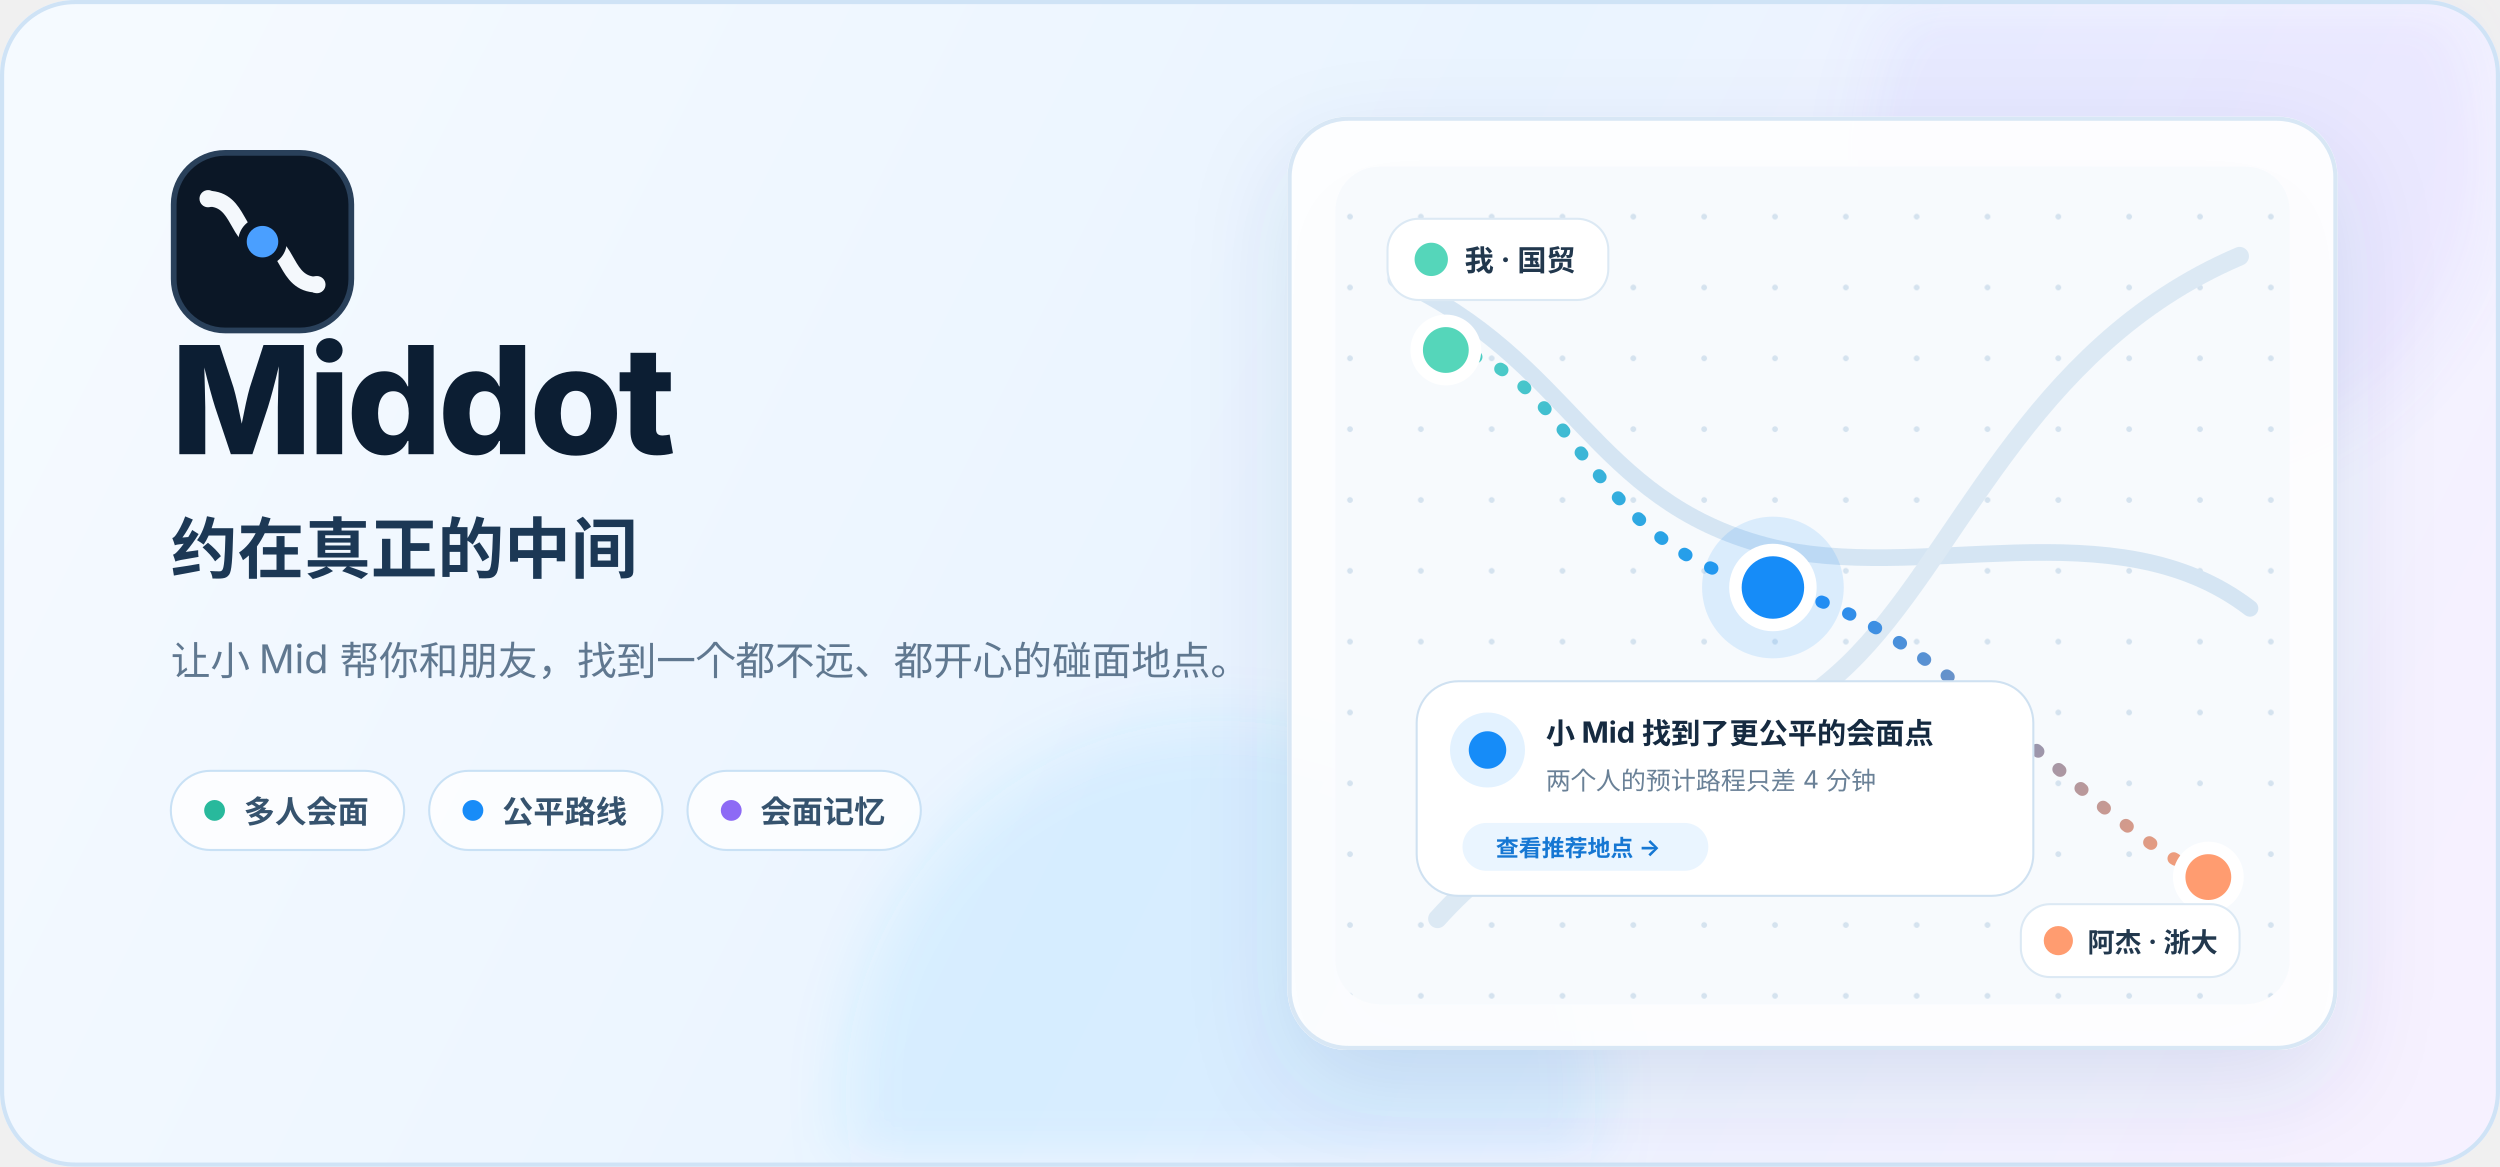
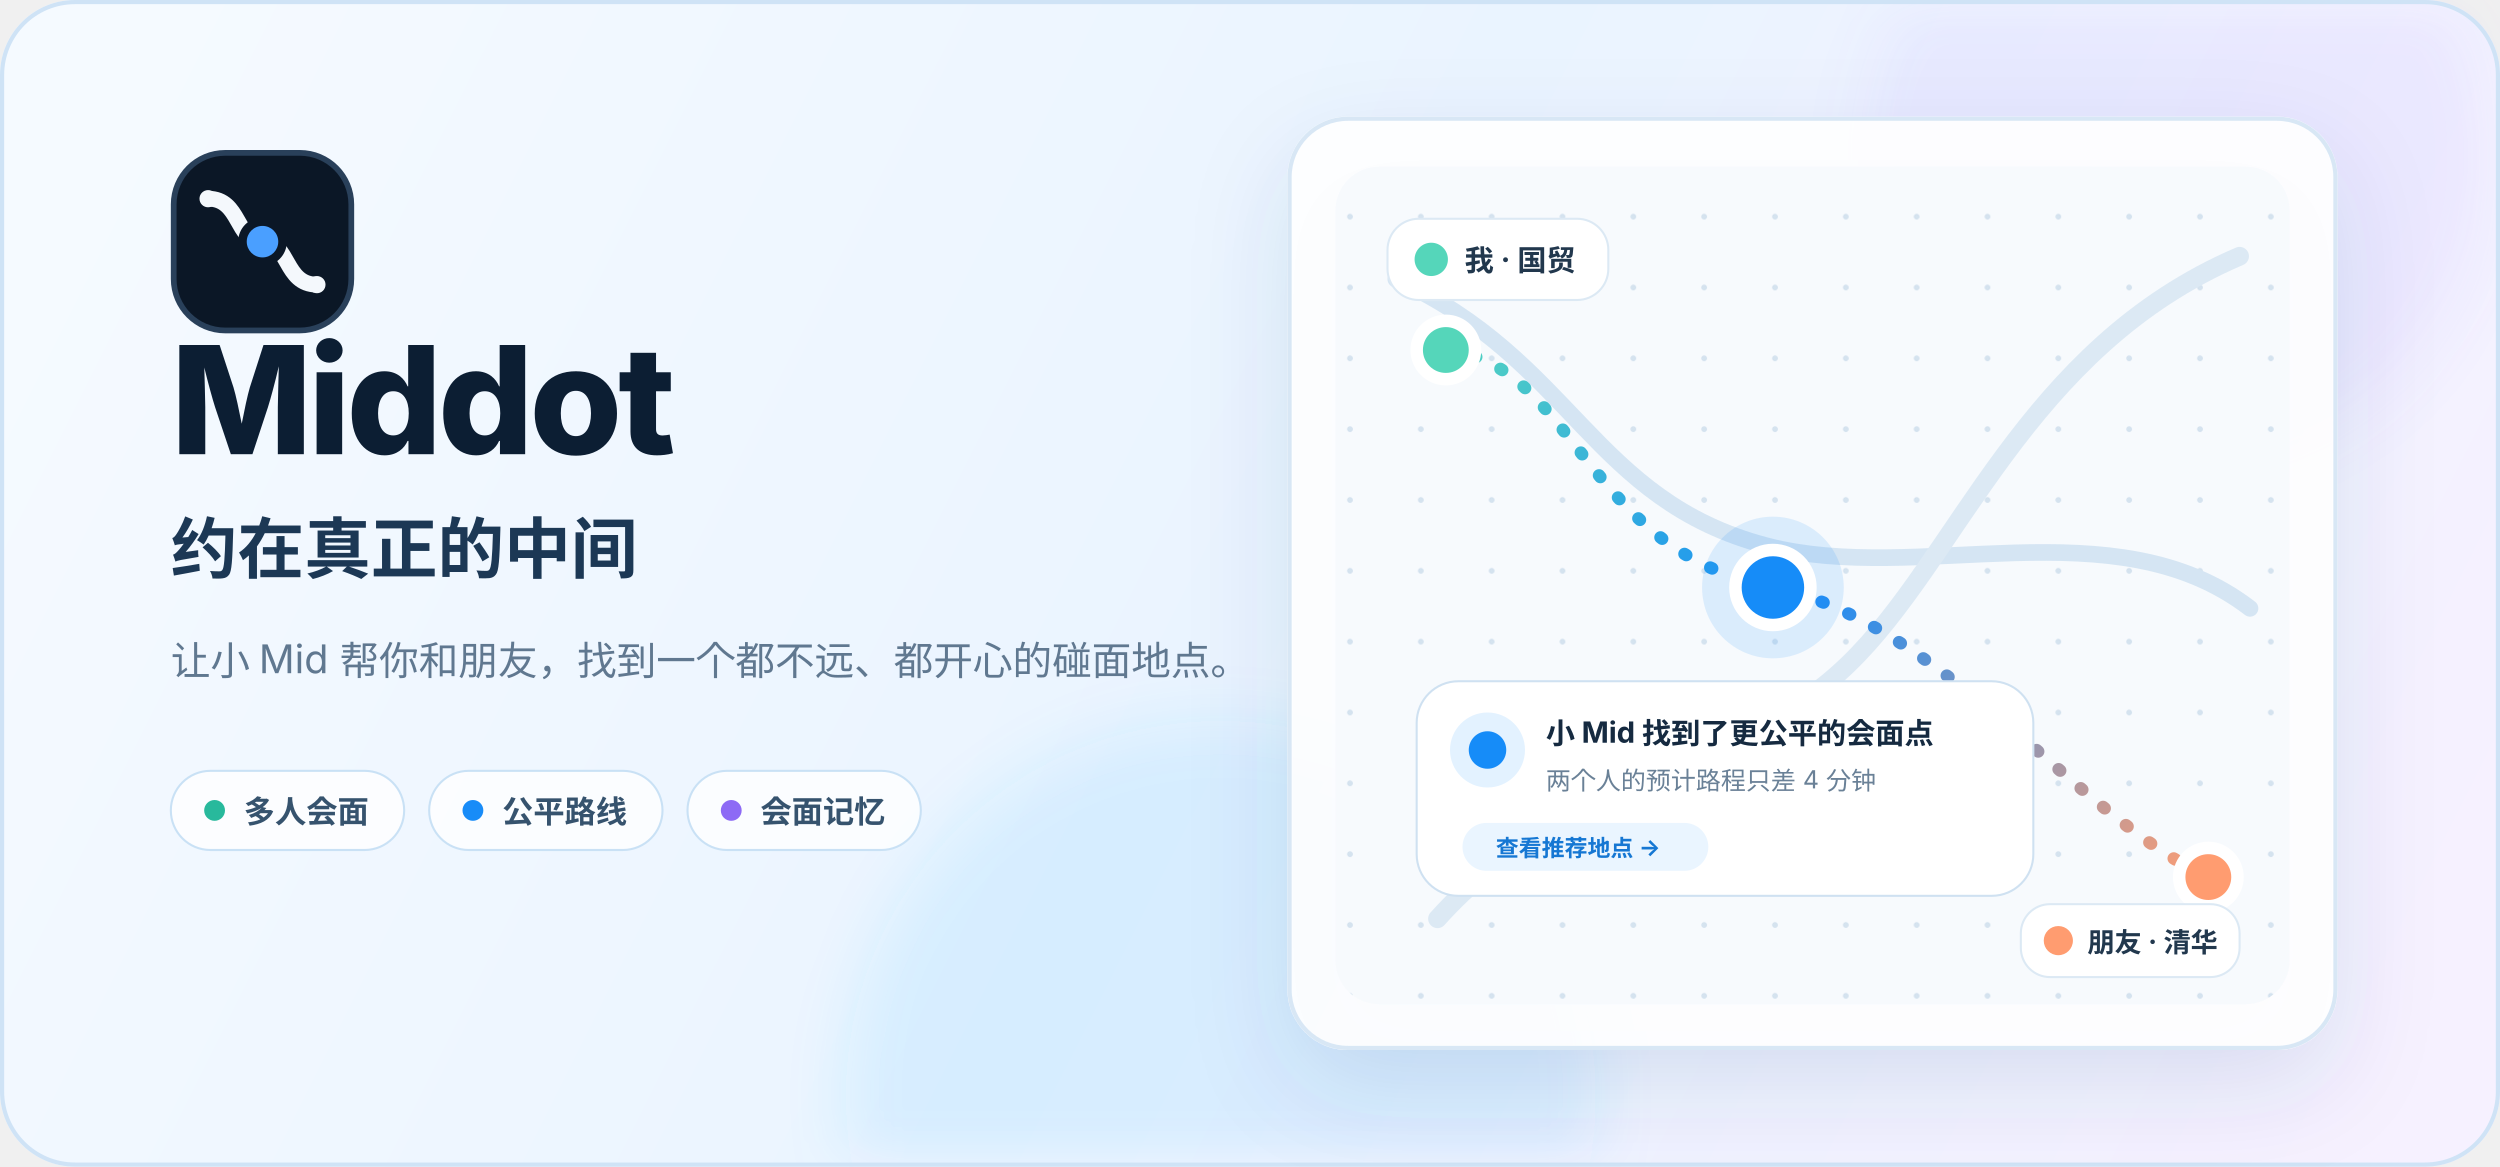
<svg xmlns="http://www.w3.org/2000/svg" width="1200" height="560" viewBox="0 0 1200 560" fill="none" role="img" aria-labelledby="title desc">
  <defs>
    <linearGradient id="bg" x1="70" y1="18" x2="1128" y2="548" gradientUnits="userSpaceOnUse">
      <stop stop-color="#F5FAFF" />
      <stop offset="0.5" stop-color="#EAF4FF" />
      <stop offset="1" stop-color="#F6F1FF" />
    </linearGradient>
    <linearGradient id="blue" x1="101" y1="70" x2="260" y2="259" gradientUnits="userSpaceOnUse">
      <stop stop-color="#6BC2FF" />
      <stop offset="0.5" stop-color="#1688F8" />
      <stop offset="1" stop-color="#005DCB" />
    </linearGradient>
    <linearGradient id="route" x1="707" y1="130" x2="1050" y2="432" gradientUnits="userSpaceOnUse">
      <stop stop-color="#57D8BC" />
      <stop offset="0.48" stop-color="#188CF8" />
      <stop offset="1" stop-color="#FF9D72" />
    </linearGradient>
    <filter id="shadow" x="-40" y="-40" width="1280" height="660" filterUnits="userSpaceOnUse">
      <feDropShadow dx="0" dy="18" stdDeviation="24" flood-color="#1B4F8A" flood-opacity="0.12" />
    </filter>
    <filter id="soft" x="-50%" y="-50%" width="200%" height="200%">
      <feGaussianBlur stdDeviation="14" />
    </filter>
    <pattern id="grid" width="34" height="34" patternUnits="userSpaceOnUse">
      <circle cx="2" cy="2" r="1.4" fill="#B7CDE3" fill-opacity="0.52" />
    </pattern>
  </defs>
  <rect width="1200" height="560" rx="36" fill="url(#bg)" />
  <circle cx="1045" cy="75" r="150" fill="#9B7BFF" fill-opacity="0.09" filter="url(#soft)" />
  <circle cx="586" cy="526" r="180" fill="#36B8FF" fill-opacity="0.11" filter="url(#soft)" />
  <rect x="1" y="1" width="1198" height="558" rx="35" stroke="#CFE3F6" stroke-width="2" />
  <g transform="translate(82 72) scale(1.375)">
    <rect x="1" y="1" width="62" height="62" rx="18" fill="#0B1726" />
    <rect x="1" y="1" width="62" height="62" rx="18" stroke="#29405A" stroke-width="2" />
    <path d="M13 17C24.5 17 22.5 32 32 32C41.5 32 39.5 47 51 47" stroke="#F4F8FC" stroke-width="5.5" stroke-linecap="round" />
    <circle cx="13" cy="17" r="3" fill="#F4F8FC" />
    <circle cx="51" cy="47" r="3" fill="#F4F8FC" />
    <circle cx="32" cy="32" r="8.5" fill="#0B1726" />
    <circle cx="32" cy="32" r="5.5" fill="#4A9FFF" />
  </g>
  <text x="82" y="218" fill="#0C1E33" font-family="Inter, -apple-system, BlinkMacSystemFont, 'Segoe UI', sans-serif" font-size="72" font-weight="760" letter-spacing="-2">Middot</text>
  <text x="82" y="275" fill="#1C3855" font-family="Inter, -apple-system, BlinkMacSystemFont, 'PingFang SC', sans-serif" font-size="32" font-weight="650">约在真正的中间</text>
  <text x="82" y="324" fill="#607890" font-family="Inter, -apple-system, BlinkMacSystemFont, 'PingFang SC', sans-serif" font-size="19">让小 Mid 帮你和朋友，找到一个都不远、都开心的碰面地点。</text>
  <g font-family="Inter, -apple-system, BlinkMacSystemFont, 'PingFang SC', sans-serif" font-size="15" font-weight="620">
    <rect x="82" y="370" width="112" height="38" rx="19" fill="white" fill-opacity="0.78" stroke="#C9E1F5" />
    <circle cx="103" cy="389" r="5" fill="#28B99C" />
    <text x="117" y="395" fill="#36536E">多人会面</text>
    <rect x="206" y="370" width="112" height="38" rx="19" fill="white" fill-opacity="0.78" stroke="#C9E1F5" />
    <circle cx="227" cy="389" r="5" fill="#188CF8" />
    <text x="241" y="395" fill="#36536E">公平路线</text>
    <rect x="330" y="370" width="112" height="38" rx="19" fill="white" fill-opacity="0.78" stroke="#C9E1F5" />
    <circle cx="351" cy="389" r="5" fill="#8D6AF5" />
    <text x="365" y="395" fill="#36536E">会面记忆</text>
  </g>
  <g filter="url(#shadow)">
    <rect x="618" y="56" width="504" height="448" rx="29" fill="white" fill-opacity="0.9" />
    <rect x="619" y="57" width="502" height="446" rx="28" stroke="#D8E7F5" stroke-width="2" />
    <rect x="641" y="80" width="458" height="402" rx="21" fill="#F7FAFD" />
    <rect x="641" y="80" width="458" height="402" rx="21" fill="url(#grid)" />
    <path d="M670 134C755 173 764 240 848 262C921 281 1015 242 1080 292" stroke="#D5E5F3" stroke-width="8" stroke-linecap="round" />
    <path d="M690 441C752 372 831 373 887 319C940 268 972 167 1075 123" stroke="#DCE9F4" stroke-width="9" stroke-linecap="round" />
    <path d="M694 168C755 174 761 264 848 281C933 298 996 392 1060 421" stroke="url(#route)" stroke-width="6" stroke-linecap="round" stroke-dasharray="1 13" />
    <circle cx="694" cy="168" r="14" fill="#55D6BA" stroke="white" stroke-width="6" />
    <circle cx="1060" cy="421" r="14" fill="#FF9C70" stroke="white" stroke-width="6" />
    <circle cx="851" cy="282" r="34" fill="#188CF8" fill-opacity="0.13" />
    <circle cx="851" cy="282" r="18" fill="#188CF8" stroke="white" stroke-width="6" />
    <g transform="translate(666 105)" font-family="Inter, -apple-system, BlinkMacSystemFont, 'PingFang SC', sans-serif">
      <rect width="106" height="39" rx="15" fill="white" stroke="#DCE9F4" />
      <circle cx="21" cy="19.5" r="8" fill="#55D6BA" />
      <text x="37" y="25" fill="#20374E" font-size="14" font-weight="650">我 · 国贸</text>
    </g>
    <g transform="translate(970 434)" font-family="Inter, -apple-system, BlinkMacSystemFont, 'PingFang SC', sans-serif">
      <rect width="105" height="35" rx="14" fill="white" stroke="#DCE9F4" />
      <circle cx="18" cy="17.5" r="7" fill="#FF9C70" />
-       <text x="32" y="23" fill="#20374E" font-size="13" font-weight="650">阿杰 · 浙大</text>
+       <text x="32" y="23" fill="#20374E" font-size="13" font-weight="650">朋友 · 清华</text>
    </g>
    <g transform="translate(680 327)" font-family="Inter, -apple-system, BlinkMacSystemFont, 'PingFang SC', sans-serif">
      <rect width="296" height="103" rx="20" fill="white" stroke="#CFE1F1" />
      <circle cx="34" cy="33" r="18" fill="#E3F2FF" />
      <circle cx="34" cy="33" r="9" fill="#188CF8" />
      <text x="62" y="30" fill="#122A41" font-size="14" font-weight="720">小 Mid 找到了更公平的会面点</text>
      <text x="62" y="52" fill="#6A8197" font-size="12">两个人的预计路程只差 4 分钟</text>
      <rect x="22" y="68" width="118" height="23" rx="11.5" fill="#EAF5FF" />
      <text x="38" y="84" fill="#1477D3" font-size="11" font-weight="650">查看推荐地点 →</text>
    </g>
  </g>
</svg>
